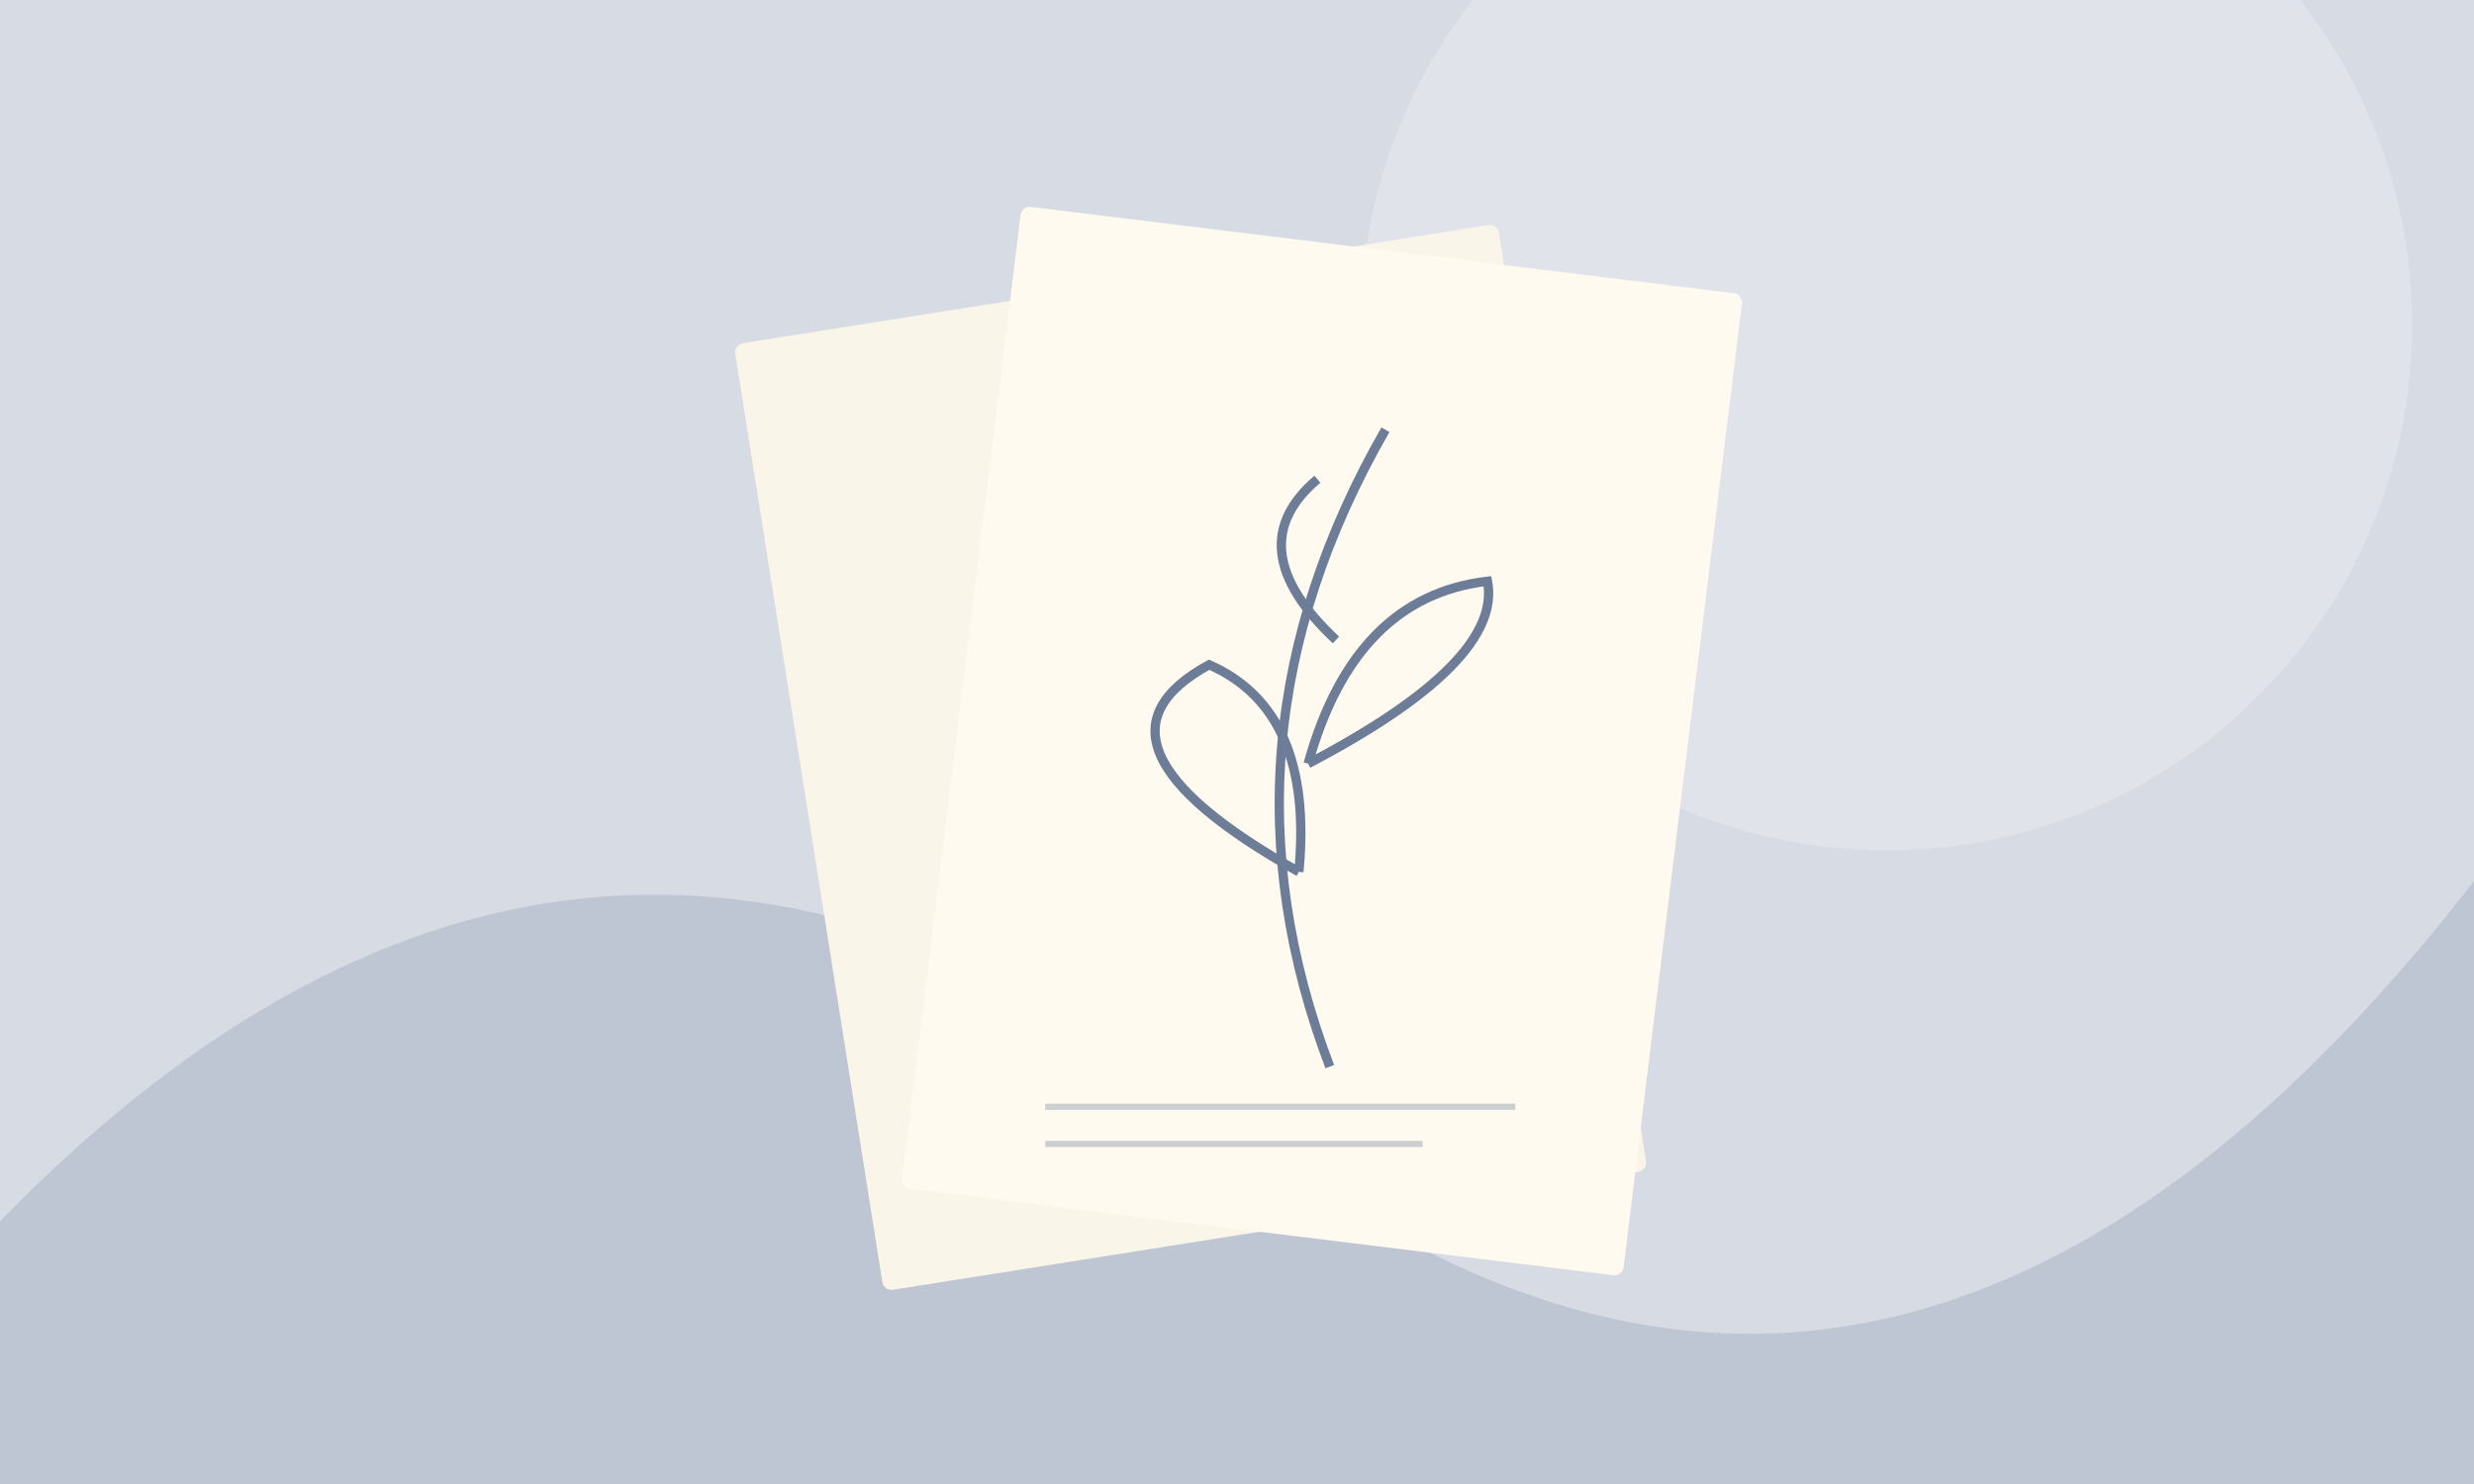
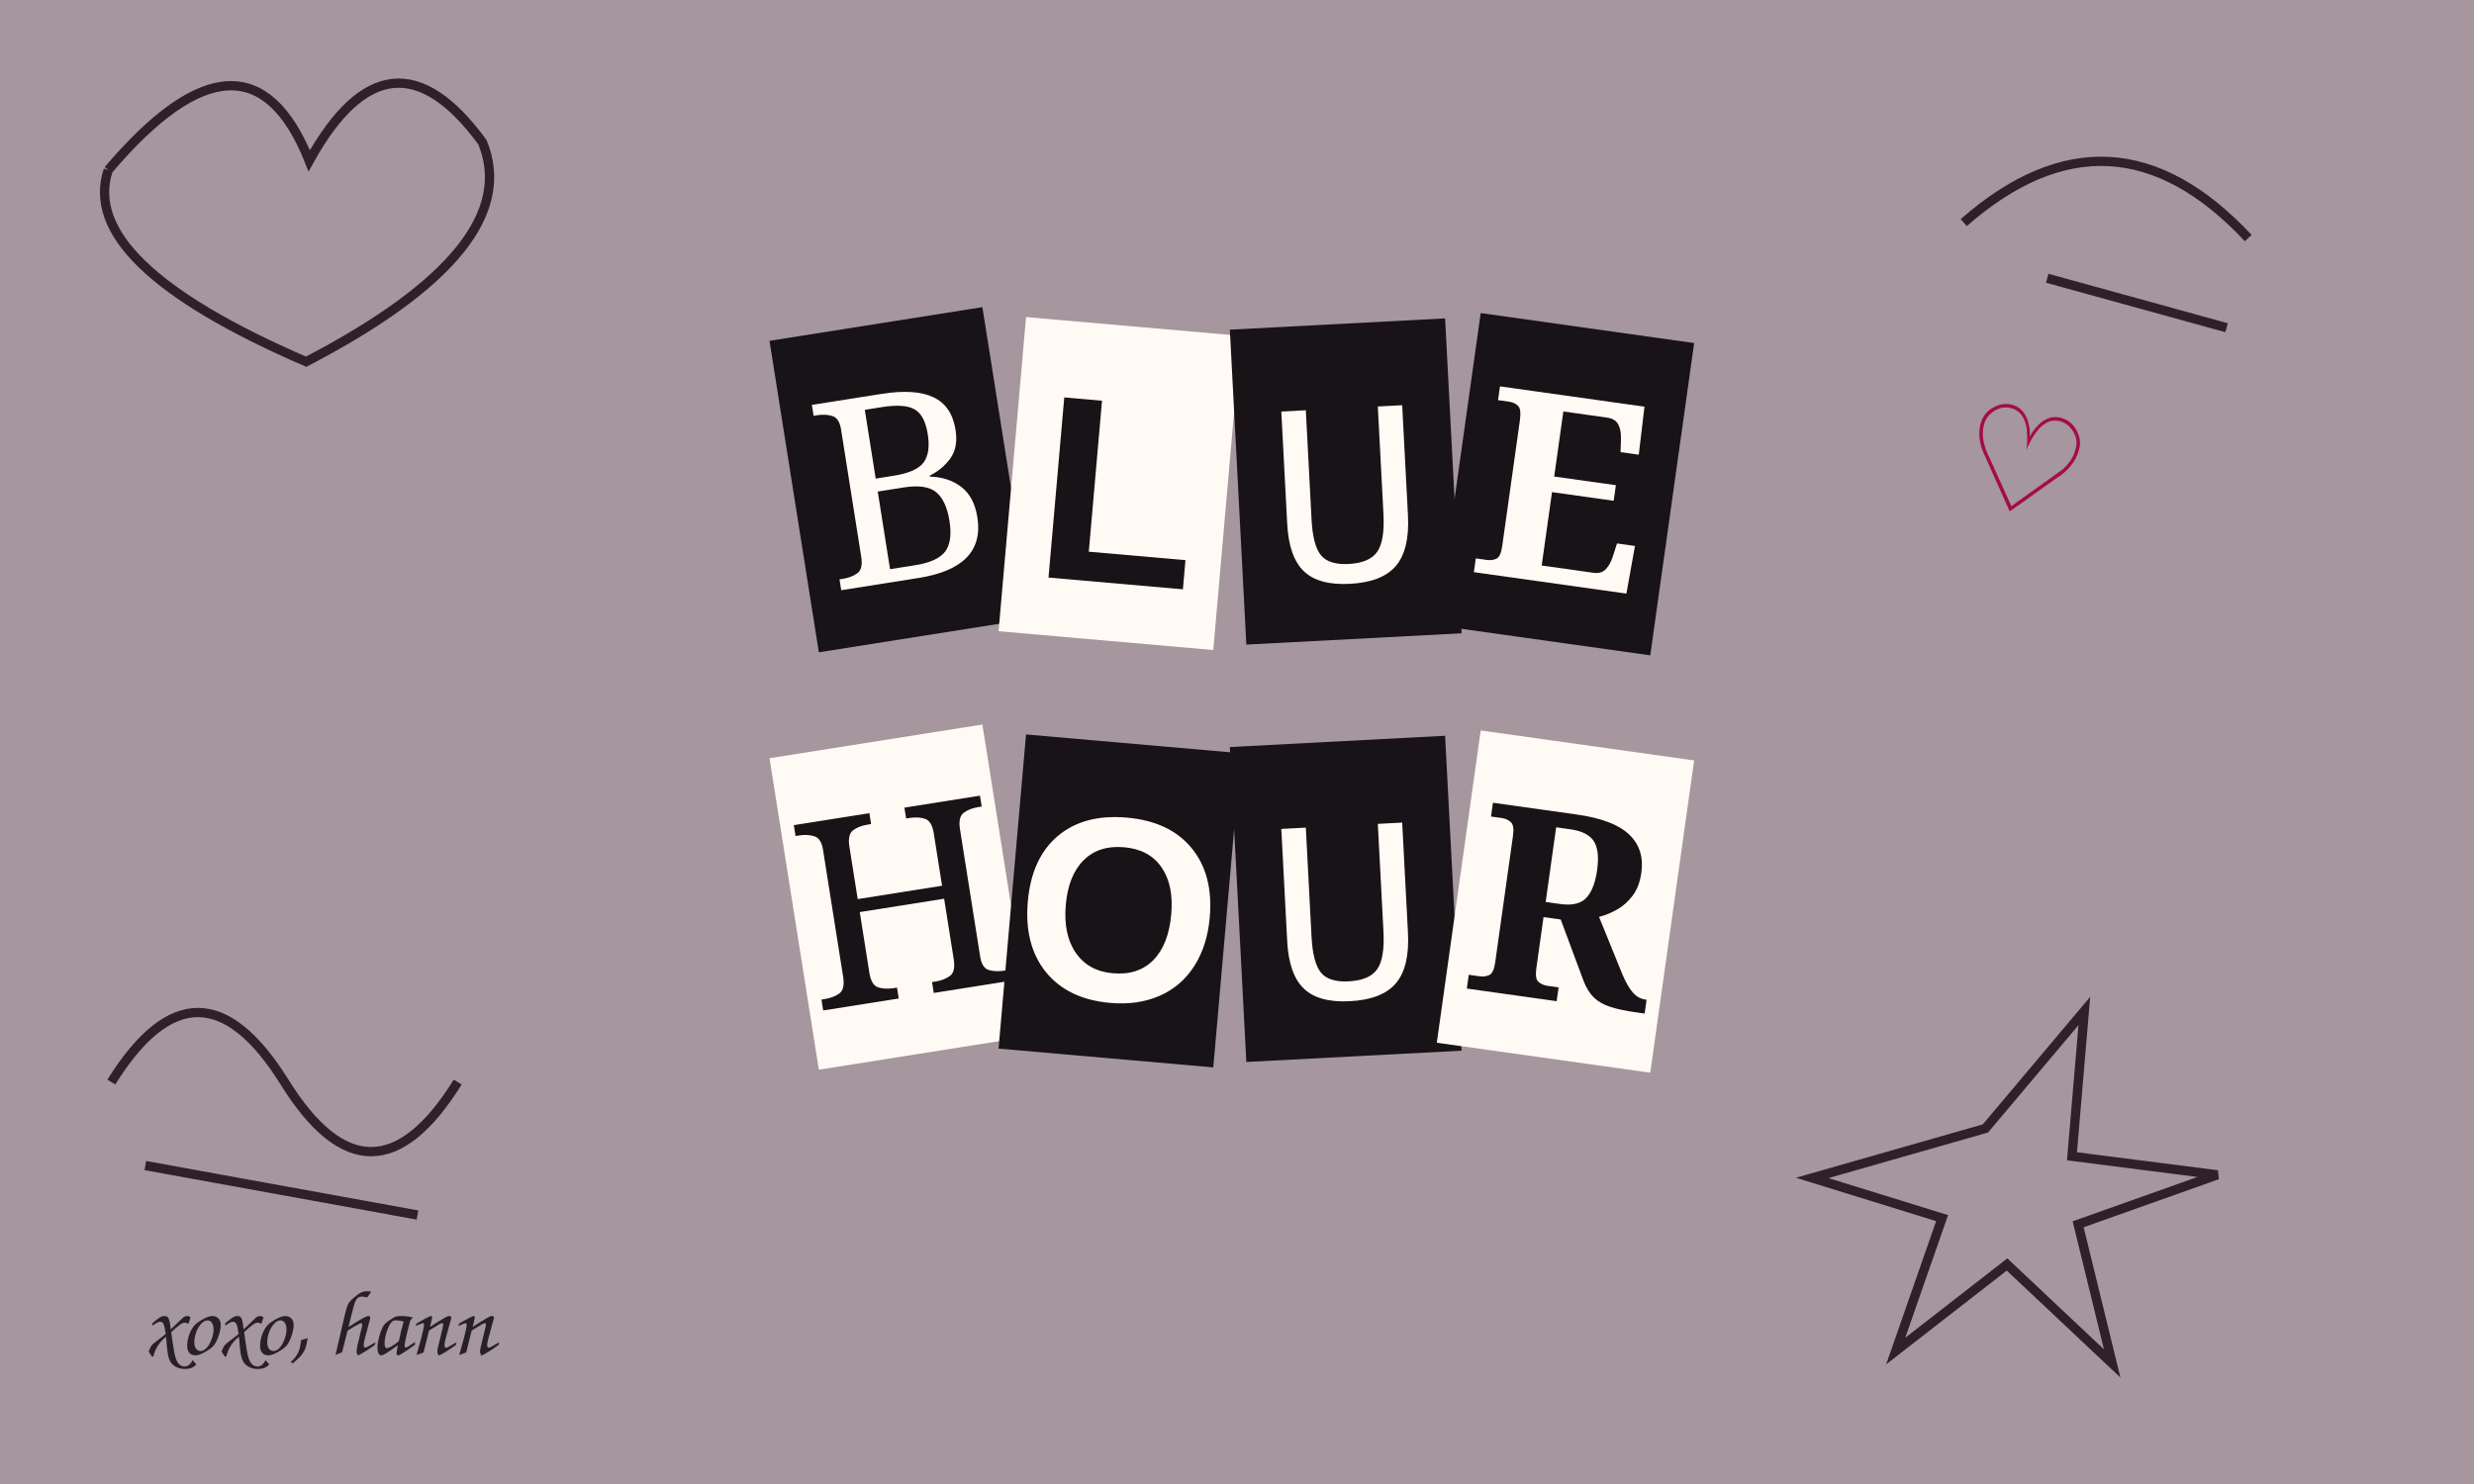
<svg xmlns="http://www.w3.org/2000/svg" width="800" height="480" viewBox="0 0 800 480">
-   <rect width="800" height="480" fill="#d7dce4" />
-   <circle cx="610" cy="105" r="170" fill="#fff" opacity=".22" />
-   <path d="M0 395 Q190 200 400 365 T800 285 V480 H0" fill="#6d7d98" opacity=".23" />
-   <rect x="260" y="90" width="250" height="310" rx="3" fill="#faf5e9" transform="rotate(-9 385 245)" />
-   <rect x="310" y="80" width="235" height="320" rx="3" fill="#fffaf0" transform="rotate(7 430 240)" />
-   <g fill="none" stroke="#6d7d98" stroke-width="3">
-     <path d="M430 345 Q390 240 448 139" />
-     <path d="M420 282 Q345 240 391 215 Q425 230 420 282 M423 247 Q486 214 481 188 Q438 193 423 247 M432 207 Q400 177 426 155" />
+   <defs>
+     <filter id="paper">
+       <feTurbulence type="fractalNoise" baseFrequency=".5" numOctaves="3" stitchTiles="stitch" />
+       <feColorMatrix type="saturate" values="0" />
+       <feComponentTransfer>
+         <feFuncA type="linear" slope=".12" />
+       </feComponentTransfer>
+       <feBlend in="SourceGraphic" mode="multiply" />
+     </filter>
+   </defs>
+   <rect width="800" height="480" fill="#ecd6df" />
+   <rect width="800" height="480" opacity=".3" filter="url(#paper)" />
+   <g stroke="#302129" fill="none" stroke-width="3">
+     <path d="M35 55 Q80 2 100 52 Q126 5 156 46 Q170 80 99 117 Q25 85 35 55 M642 365 l32 -38 -4 47 47 6 -45 16 11 45 -34 -32 -36 28 15 -43 -42 -13z M36 350 q28 -45 56 0 t56 0 M47 377 l88 16 M635 72 q48 -42 92 5 M662 90 l58 16" />
  </g>
-   <path d="M338 358 H490 M338 370 H460" stroke="#6d7d98" opacity=".35" stroke-width="2" />
+   <g transform="rotate(-9 285.5 150)">
+     <rect x="255.5" y="105" width="69.7" height="102.0" fill="#171316" />
+     <text x="290.35" y="188.3" text-anchor="middle" font-family="Georgia" font-size="85" font-weight="400" fill="#fffaf4">B</text>
+   </g>
+   <g transform="rotate(5 357.75 150)">
+     <rect x="327.75" y="105" width="69.7" height="102.0" fill="#fffaf4" />
+     <text x="362.6" y="188.3" text-anchor="middle" font-family="Arial" font-size="85" font-weight="700" fill="#171316">L</text>
+   </g>
+   <g transform="rotate(-3 430.0 150)">
+     <rect x="400.0" y="105" width="69.7" height="102.0" fill="#171316" />
+     <text x="434.85" y="188.3" text-anchor="middle" font-family="Courier New" font-size="85" font-weight="400" fill="#fffaf4">U</text>
+   </g>
+   <g transform="rotate(8 502.25 150)">
+     <rect x="472.25" y="105" width="69.7" height="102.0" fill="#171316" />
+     <text x="507.1" y="188.3" text-anchor="middle" font-family="Georgia" font-size="85" font-weight="700" fill="#fffaf4">E</text>
+   </g>
+   <g transform="rotate(-9 285.5 285)">
+     <rect x="255.5" y="240" width="69.7" height="102.0" fill="#fffaf4" />
+     <text x="290.35" y="323.3" text-anchor="middle" font-family="Georgia" font-size="85" font-weight="400" fill="#171316">H</text>
+   </g>
+   <g transform="rotate(5 357.75 285)">
+     <rect x="327.75" y="240" width="69.7" height="102.0" fill="#171316" />
+     <text x="362.6" y="323.3" text-anchor="middle" font-family="Arial" font-size="85" font-weight="700" fill="#fffaf4">O</text>
+   </g>
+   <g transform="rotate(-3 430.0 285)">
+     <rect x="400.0" y="240" width="69.7" height="102.0" fill="#171316" />
+     <text x="434.85" y="323.3" text-anchor="middle" font-family="Courier New" font-size="85" font-weight="400" fill="#fffaf4">U</text>
+   </g>
+   <g transform="rotate(8 502.25 285)">
+     <rect x="472.25" y="240" width="69.7" height="102.0" fill="#fffaf4" />
+     <text x="507.1" y="323.3" text-anchor="middle" font-family="Georgia" font-size="85" font-weight="700" fill="#171316">R</text>
+   </g>
+   <text x="46" y="438" font-family="cursive" font-style="italic" font-size="30" fill="#282026">xoxo, hann</text>
+   <text x="630" y="160" font-family="Georgia" font-size="46" fill="#a40c49" transform="rotate(15 630 160)">♡</text>
</svg>
